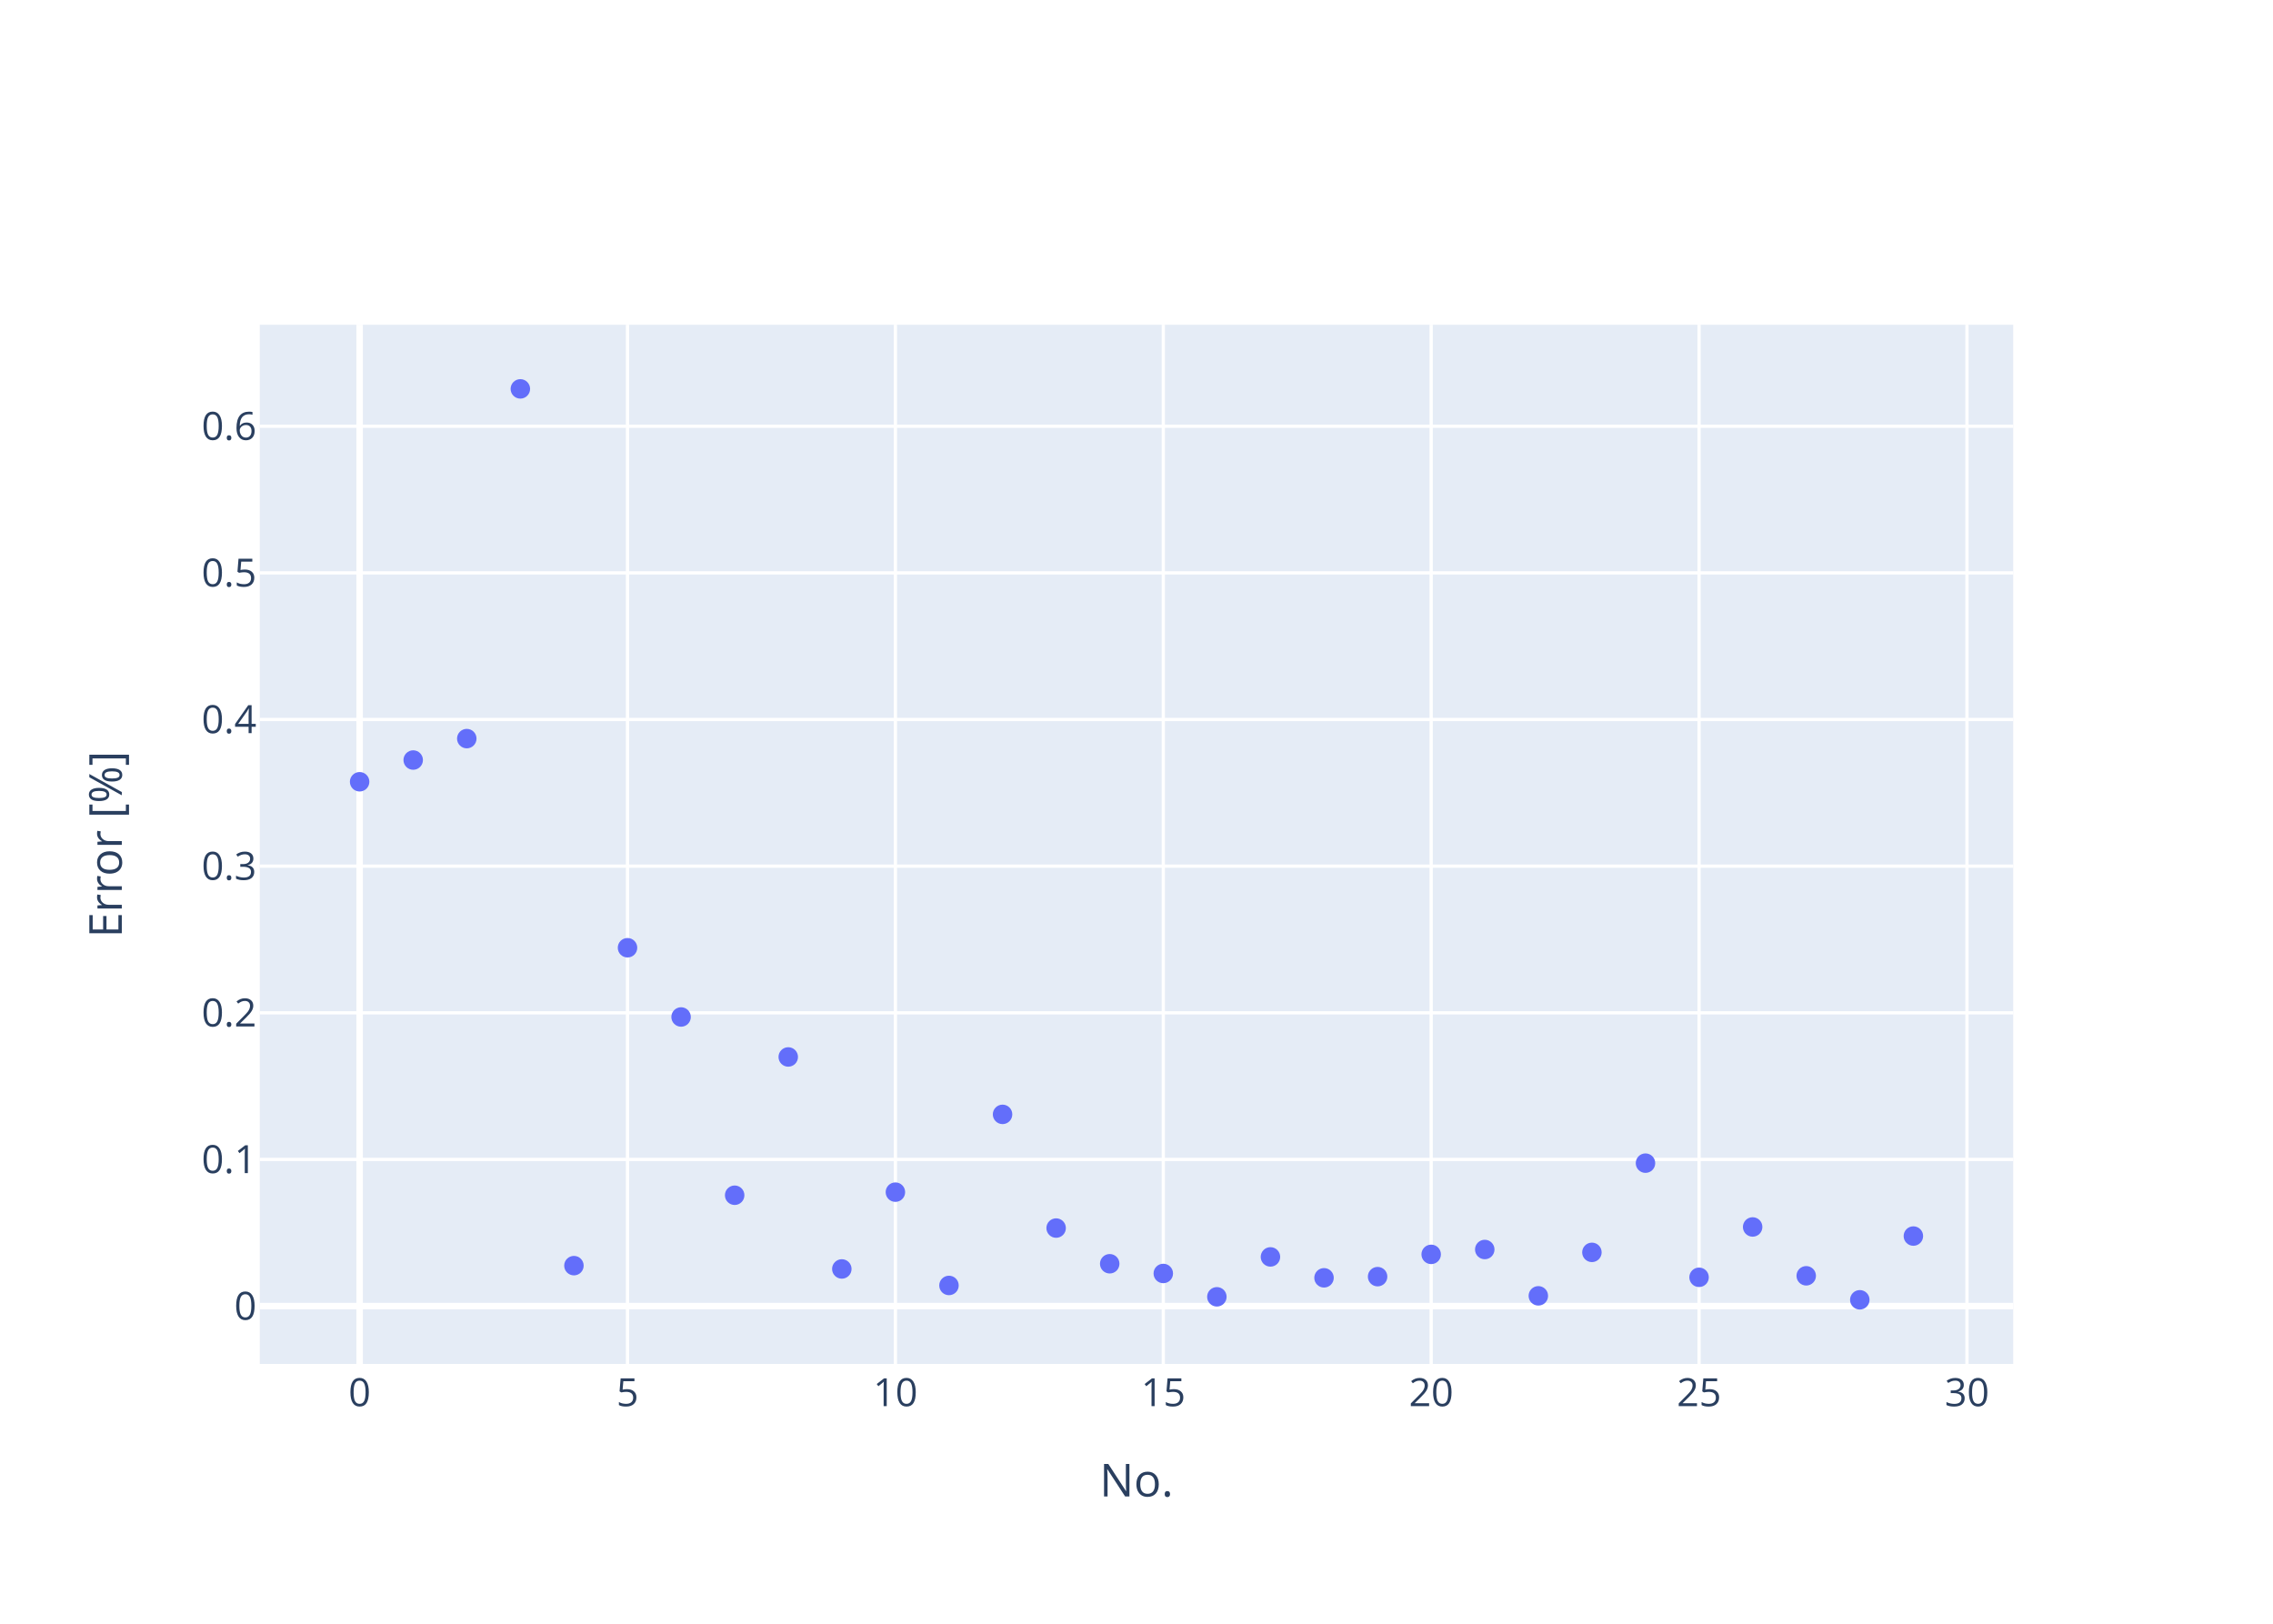
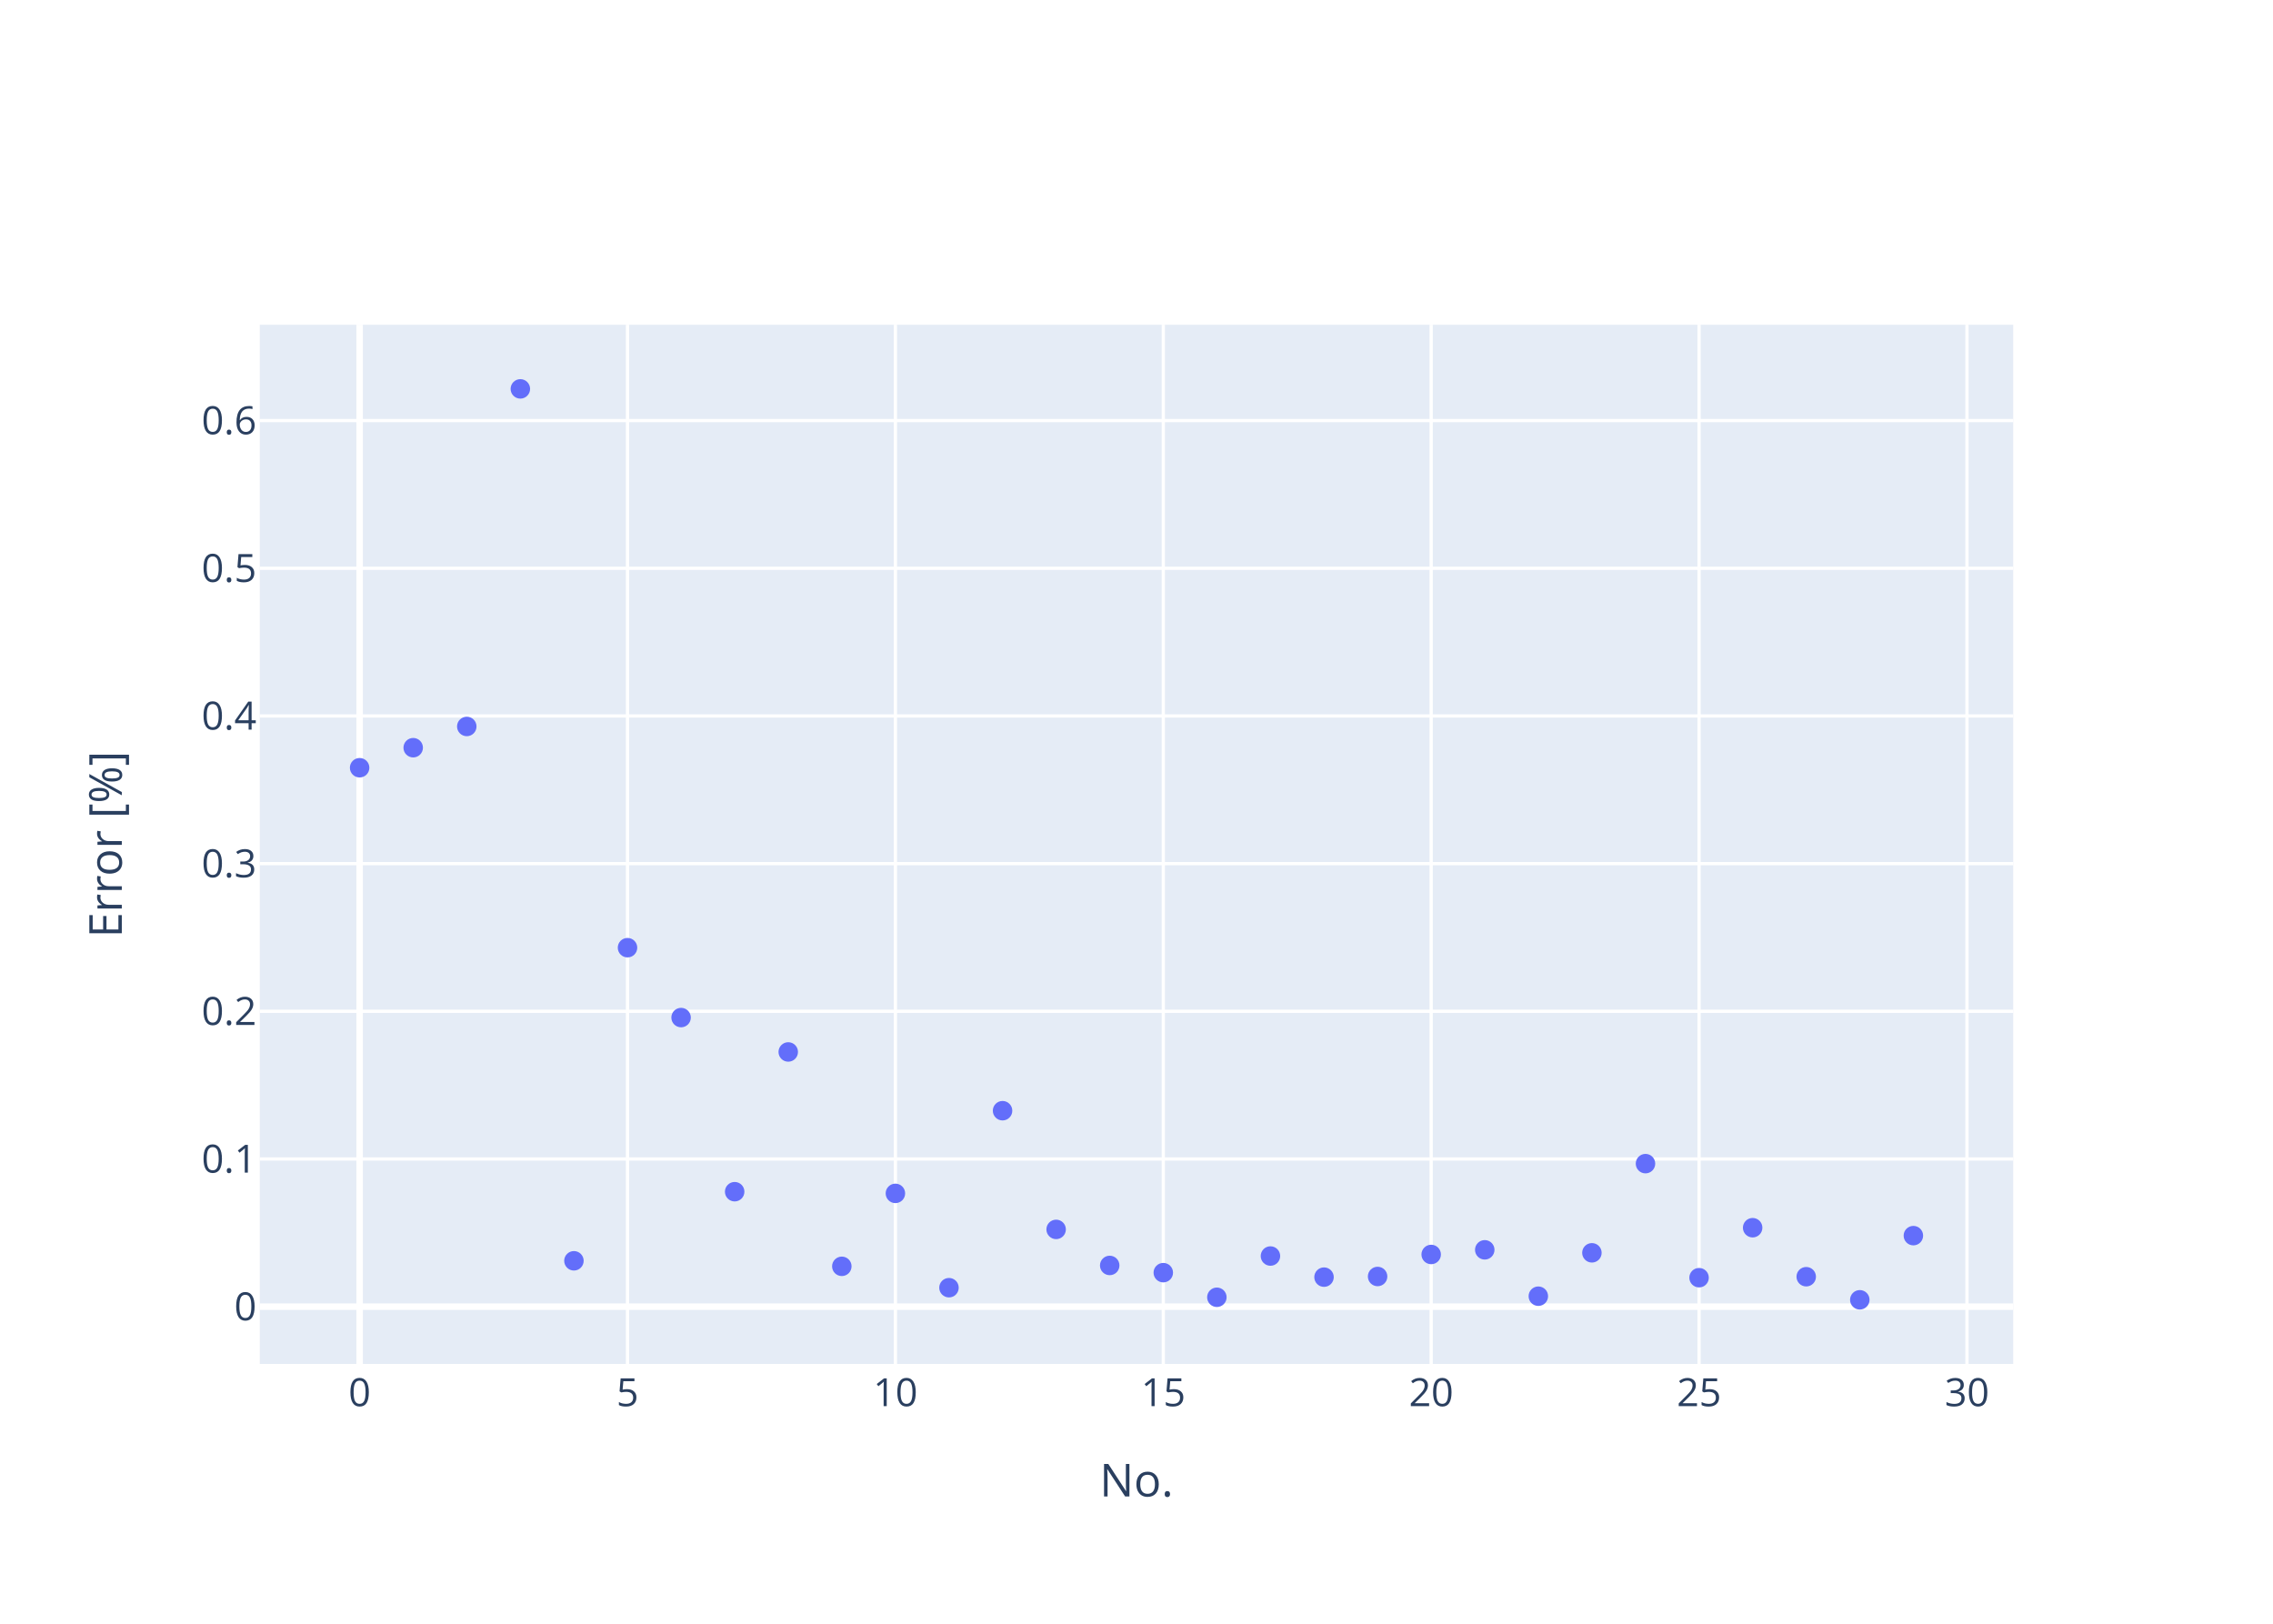
<svg xmlns="http://www.w3.org/2000/svg" class="main-svg" width="700" height="500" style="" viewBox="0 0 700 500">
  <rect x="0" y="0" width="700" height="500" style="fill: rgb(255, 255, 255); fill-opacity: 1;" />
-   <defs id="defs-e4c100">
+   <defs id="defs-149294">
    <g class="clips">
-       <clipPath id="clipe4c100xyplot" class="plotclip">
+       <clipPath id="clip149294xyplot" class="plotclip">
        <rect width="540" height="320" />
      </clipPath>
-       <clipPath class="axesclip" id="clipe4c100x">
+       <clipPath class="axesclip" id="clip149294x">
        <rect x="80" y="0" width="540" height="500" />
      </clipPath>
-       <clipPath class="axesclip" id="clipe4c100y">
+       <clipPath class="axesclip" id="clip149294y">
        <rect x="0" y="100" width="700" height="320" />
      </clipPath>
-       <clipPath class="axesclip" id="clipe4c100xy">
+       <clipPath class="axesclip" id="clip149294xy">
        <rect x="80" y="100" width="540" height="320" />
      </clipPath>
    </g>
    <g class="gradients" />
  </defs>
  <g class="bglayer">
    <rect class="bg" x="80" y="100" width="540" height="320" style="fill: rgb(229, 236, 246); fill-opacity: 1; stroke-width: 0;" />
  </g>
  <g class="layer-below">
    <g class="imagelayer" />
    <g class="shapelayer" />
  </g>
  <g class="cartesianlayer">
    <g class="subplot xy">
      <g class="layer-subplot">
        <g class="shapelayer" />
        <g class="imagelayer" />
      </g>
      <g class="gridlayer">
        <g class="x">
          <path class="xgrid crisp" transform="translate(193.25,0)" d="M0,100v320" style="stroke: rgb(255, 255, 255); stroke-opacity: 1; stroke-width: 1px;" />
          <path class="xgrid crisp" transform="translate(275.75,0)" d="M0,100v320" style="stroke: rgb(255, 255, 255); stroke-opacity: 1; stroke-width: 1px;" />
          <path class="xgrid crisp" transform="translate(358.25,0)" d="M0,100v320" style="stroke: rgb(255, 255, 255); stroke-opacity: 1; stroke-width: 1px;" />
          <path class="xgrid crisp" transform="translate(440.75,0)" d="M0,100v320" style="stroke: rgb(255, 255, 255); stroke-opacity: 1; stroke-width: 1px;" />
          <path class="xgrid crisp" transform="translate(523.25,0)" d="M0,100v320" style="stroke: rgb(255, 255, 255); stroke-opacity: 1; stroke-width: 1px;" />
          <path class="xgrid crisp" transform="translate(605.75,0)" d="M0,100v320" style="stroke: rgb(255, 255, 255); stroke-opacity: 1; stroke-width: 1px;" />
        </g>
        <g class="y">
-           <path class="ygrid crisp" transform="translate(0,357.03)" d="M80,0h540" style="stroke: rgb(255, 255, 255); stroke-opacity: 1; stroke-width: 1px;" />
-           <path class="ygrid crisp" transform="translate(0,311.88)" d="M80,0h540" style="stroke: rgb(255, 255, 255); stroke-opacity: 1; stroke-width: 1px;" />
-           <path class="ygrid crisp" transform="translate(0,266.72)" d="M80,0h540" style="stroke: rgb(255, 255, 255); stroke-opacity: 1; stroke-width: 1px;" />
-           <path class="ygrid crisp" transform="translate(0,221.56)" d="M80,0h540" style="stroke: rgb(255, 255, 255); stroke-opacity: 1; stroke-width: 1px;" />
-           <path class="ygrid crisp" transform="translate(0,176.41)" d="M80,0h540" style="stroke: rgb(255, 255, 255); stroke-opacity: 1; stroke-width: 1px;" />
-           <path class="ygrid crisp" transform="translate(0,131.25)" d="M80,0h540" style="stroke: rgb(255, 255, 255); stroke-opacity: 1; stroke-width: 1px;" />
+           <path class="ygrid crisp" transform="translate(0,356.89)" d="M80,0h540" style="stroke: rgb(255, 255, 255); stroke-opacity: 1; stroke-width: 1px;" />
+           <path class="ygrid crisp" transform="translate(0,311.41)" d="M80,0h540" style="stroke: rgb(255, 255, 255); stroke-opacity: 1; stroke-width: 1px;" />
+           <path class="ygrid crisp" transform="translate(0,265.94)" d="M80,0h540" style="stroke: rgb(255, 255, 255); stroke-opacity: 1; stroke-width: 1px;" />
+           <path class="ygrid crisp" transform="translate(0,220.46)" d="M80,0h540" style="stroke: rgb(255, 255, 255); stroke-opacity: 1; stroke-width: 1px;" />
+           <path class="ygrid crisp" transform="translate(0,174.99)" d="M80,0h540" style="stroke: rgb(255, 255, 255); stroke-opacity: 1; stroke-width: 1px;" />
+           <path class="ygrid crisp" transform="translate(0,129.51)" d="M80,0h540" style="stroke: rgb(255, 255, 255); stroke-opacity: 1; stroke-width: 1px;" />
        </g>
      </g>
      <g class="zerolinelayer">
        <path class="xzl zl crisp" transform="translate(110.75,0)" d="M0,100v320" style="stroke: rgb(255, 255, 255); stroke-opacity: 1; stroke-width: 2px;" />
-         <path class="yzl zl crisp" transform="translate(0,402.19)" d="M80,0h540" style="stroke: rgb(255, 255, 255); stroke-opacity: 1; stroke-width: 2px;" />
+         <path class="yzl zl crisp" transform="translate(0,402.36)" d="M80,0h540" style="stroke: rgb(255, 255, 255); stroke-opacity: 1; stroke-width: 2px;" />
      </g>
      <path class="xlines-below" />
      <path class="ylines-below" />
      <g class="overlines-below" />
      <g class="xaxislayer-below" />
      <g class="yaxislayer-below" />
      <g class="overaxes-below" />
-       <g class="plot" transform="translate(80,100)" clip-path="url('#clipe4c100xyplot')">
+       <g class="plot" transform="translate(80,100)" clip-path="url('#clip149294xyplot')">
        <g class="scatterlayer mlayer">
-           <g class="trace scatter trace3dbd76" style="stroke-miterlimit: 2; opacity: 1;">
+           <g class="trace scatter traced1aacd" style="stroke-miterlimit: 2; opacity: 1;">
            <g class="fills" />
            <g class="errorbars" />
            <g class="lines" />
            <g class="points">
-               <path class="point" transform="translate(30.75,140.73)" d="M3,0A3,3 0 1,1 0,-3A3,3 0 0,1 3,0Z" style="opacity: 1; stroke-width: 0px; fill: rgb(99, 110, 250); fill-opacity: 1;" />
-               <path class="point" transform="translate(47.25,134.04)" d="M3,0A3,3 0 1,1 0,-3A3,3 0 0,1 3,0Z" style="opacity: 1; stroke-width: 0px; fill: rgb(99, 110, 250); fill-opacity: 1;" />
-               <path class="point" transform="translate(63.75,127.44)" d="M3,0A3,3 0 1,1 0,-3A3,3 0 0,1 3,0Z" style="opacity: 1; stroke-width: 0px; fill: rgb(99, 110, 250); fill-opacity: 1;" />
+               <path class="point" transform="translate(30.75,136.41)" d="M3,0A3,3 0 1,1 0,-3A3,3 0 0,1 3,0Z" style="opacity: 1; stroke-width: 0px; fill: rgb(99, 110, 250); fill-opacity: 1;" />
+               <path class="point" transform="translate(47.25,130.24)" d="M3,0A3,3 0 1,1 0,-3A3,3 0 0,1 3,0Z" style="opacity: 1; stroke-width: 0px; fill: rgb(99, 110, 250); fill-opacity: 1;" />
+               <path class="point" transform="translate(63.75,123.7)" d="M3,0A3,3 0 1,1 0,-3A3,3 0 0,1 3,0Z" style="opacity: 1; stroke-width: 0px; fill: rgb(99, 110, 250); fill-opacity: 1;" />
              <path class="point" transform="translate(80.25,19.75)" d="M3,0A3,3 0 1,1 0,-3A3,3 0 0,1 3,0Z" style="opacity: 1; stroke-width: 0px; fill: rgb(99, 110, 250); fill-opacity: 1;" />
-               <path class="point" transform="translate(96.75,289.73)" d="M3,0A3,3 0 1,1 0,-3A3,3 0 0,1 3,0Z" style="opacity: 1; stroke-width: 0px; fill: rgb(99, 110, 250); fill-opacity: 1;" />
-               <path class="point" transform="translate(113.25,191.84)" d="M3,0A3,3 0 1,1 0,-3A3,3 0 0,1 3,0Z" style="opacity: 1; stroke-width: 0px; fill: rgb(99, 110, 250); fill-opacity: 1;" />
-               <path class="point" transform="translate(129.75,213.16)" d="M3,0A3,3 0 1,1 0,-3A3,3 0 0,1 3,0Z" style="opacity: 1; stroke-width: 0px; fill: rgb(99, 110, 250); fill-opacity: 1;" />
-               <path class="point" transform="translate(146.25,268.05)" d="M3,0A3,3 0 1,1 0,-3A3,3 0 0,1 3,0Z" style="opacity: 1; stroke-width: 0px; fill: rgb(99, 110, 250); fill-opacity: 1;" />
-               <path class="point" transform="translate(162.75,225.47)" d="M3,0A3,3 0 1,1 0,-3A3,3 0 0,1 3,0Z" style="opacity: 1; stroke-width: 0px; fill: rgb(99, 110, 250); fill-opacity: 1;" />
-               <path class="point" transform="translate(179.25,290.75)" d="M3,0A3,3 0 1,1 0,-3A3,3 0 0,1 3,0Z" style="opacity: 1; stroke-width: 0px; fill: rgb(99, 110, 250); fill-opacity: 1;" />
-               <path class="point" transform="translate(195.75,267.1)" d="M3,0A3,3 0 1,1 0,-3A3,3 0 0,1 3,0Z" style="opacity: 1; stroke-width: 0px; fill: rgb(99, 110, 250); fill-opacity: 1;" />
-               <path class="point" transform="translate(212.25,295.83)" d="M3,0A3,3 0 1,1 0,-3A3,3 0 0,1 3,0Z" style="opacity: 1; stroke-width: 0px; fill: rgb(99, 110, 250); fill-opacity: 1;" />
-               <path class="point" transform="translate(228.75,243.15)" d="M3,0A3,3 0 1,1 0,-3A3,3 0 0,1 3,0Z" style="opacity: 1; stroke-width: 0px; fill: rgb(99, 110, 250); fill-opacity: 1;" />
-               <path class="point" transform="translate(245.25,278.16)" d="M3,0A3,3 0 1,1 0,-3A3,3 0 0,1 3,0Z" style="opacity: 1; stroke-width: 0px; fill: rgb(99, 110, 250); fill-opacity: 1;" />
-               <path class="point" transform="translate(261.75,289.15)" d="M3,0A3,3 0 1,1 0,-3A3,3 0 0,1 3,0Z" style="opacity: 1; stroke-width: 0px; fill: rgb(99, 110, 250); fill-opacity: 1;" />
-               <path class="point" transform="translate(278.25,292.14)" d="M3,0A3,3 0 1,1 0,-3A3,3 0 0,1 3,0Z" style="opacity: 1; stroke-width: 0px; fill: rgb(99, 110, 250); fill-opacity: 1;" />
-               <path class="point" transform="translate(294.75,299.33)" d="M3,0A3,3 0 1,1 0,-3A3,3 0 0,1 3,0Z" style="opacity: 1; stroke-width: 0px; fill: rgb(99, 110, 250); fill-opacity: 1;" />
-               <path class="point" transform="translate(311.25,287.04)" d="M3,0A3,3 0 1,1 0,-3A3,3 0 0,1 3,0Z" style="opacity: 1; stroke-width: 0px; fill: rgb(99, 110, 250); fill-opacity: 1;" />
-               <path class="point" transform="translate(327.75,293.48)" d="M3,0A3,3 0 1,1 0,-3A3,3 0 0,1 3,0Z" style="opacity: 1; stroke-width: 0px; fill: rgb(99, 110, 250); fill-opacity: 1;" />
-               <path class="point" transform="translate(344.25,293.12)" d="M3,0A3,3 0 1,1 0,-3A3,3 0 0,1 3,0Z" style="opacity: 1; stroke-width: 0px; fill: rgb(99, 110, 250); fill-opacity: 1;" />
-               <path class="point" transform="translate(360.75,286.26)" d="M3,0A3,3 0 1,1 0,-3A3,3 0 0,1 3,0Z" style="opacity: 1; stroke-width: 0px; fill: rgb(99, 110, 250); fill-opacity: 1;" />
-               <path class="point" transform="translate(377.25,284.76)" d="M3,0A3,3 0 1,1 0,-3A3,3 0 0,1 3,0Z" style="opacity: 1; stroke-width: 0px; fill: rgb(99, 110, 250); fill-opacity: 1;" />
-               <path class="point" transform="translate(393.75,299.03)" d="M3,0A3,3 0 1,1 0,-3A3,3 0 0,1 3,0Z" style="opacity: 1; stroke-width: 0px; fill: rgb(99, 110, 250); fill-opacity: 1;" />
-               <path class="point" transform="translate(410.25,285.64)" d="M3,0A3,3 0 1,1 0,-3A3,3 0 0,1 3,0Z" style="opacity: 1; stroke-width: 0px; fill: rgb(99, 110, 250); fill-opacity: 1;" />
-               <path class="point" transform="translate(426.75,258.17)" d="M3,0A3,3 0 1,1 0,-3A3,3 0 0,1 3,0Z" style="opacity: 1; stroke-width: 0px; fill: rgb(99, 110, 250); fill-opacity: 1;" />
-               <path class="point" transform="translate(443.25,293.32)" d="M3,0A3,3 0 1,1 0,-3A3,3 0 0,1 3,0Z" style="opacity: 1; stroke-width: 0px; fill: rgb(99, 110, 250); fill-opacity: 1;" />
-               <path class="point" transform="translate(459.75,277.82)" d="M3,0A3,3 0 1,1 0,-3A3,3 0 0,1 3,0Z" style="opacity: 1; stroke-width: 0px; fill: rgb(99, 110, 250); fill-opacity: 1;" />
-               <path class="point" transform="translate(476.25,292.86)" d="M3,0A3,3 0 1,1 0,-3A3,3 0 0,1 3,0Z" style="opacity: 1; stroke-width: 0px; fill: rgb(99, 110, 250); fill-opacity: 1;" />
+               <path class="point" transform="translate(96.75,288.24)" d="M3,0A3,3 0 1,1 0,-3A3,3 0 0,1 3,0Z" style="opacity: 1; stroke-width: 0px; fill: rgb(99, 110, 250); fill-opacity: 1;" />
+               <path class="point" transform="translate(113.25,191.82)" d="M3,0A3,3 0 1,1 0,-3A3,3 0 0,1 3,0Z" style="opacity: 1; stroke-width: 0px; fill: rgb(99, 110, 250); fill-opacity: 1;" />
+               <path class="point" transform="translate(129.75,213.34)" d="M3,0A3,3 0 1,1 0,-3A3,3 0 0,1 3,0Z" style="opacity: 1; stroke-width: 0px; fill: rgb(99, 110, 250); fill-opacity: 1;" />
+               <path class="point" transform="translate(146.25,266.96)" d="M3,0A3,3 0 1,1 0,-3A3,3 0 0,1 3,0Z" style="opacity: 1; stroke-width: 0px; fill: rgb(99, 110, 250); fill-opacity: 1;" />
+               <path class="point" transform="translate(162.75,223.93)" d="M3,0A3,3 0 1,1 0,-3A3,3 0 0,1 3,0Z" style="opacity: 1; stroke-width: 0px; fill: rgb(99, 110, 250); fill-opacity: 1;" />
+               <path class="point" transform="translate(179.25,289.94)" d="M3,0A3,3 0 1,1 0,-3A3,3 0 0,1 3,0Z" style="opacity: 1; stroke-width: 0px; fill: rgb(99, 110, 250); fill-opacity: 1;" />
+               <path class="point" transform="translate(195.75,267.48)" d="M3,0A3,3 0 1,1 0,-3A3,3 0 0,1 3,0Z" style="opacity: 1; stroke-width: 0px; fill: rgb(99, 110, 250); fill-opacity: 1;" />
+               <path class="point" transform="translate(212.25,296.52)" d="M3,0A3,3 0 1,1 0,-3A3,3 0 0,1 3,0Z" style="opacity: 1; stroke-width: 0px; fill: rgb(99, 110, 250); fill-opacity: 1;" />
+               <path class="point" transform="translate(228.75,242.02)" d="M3,0A3,3 0 1,1 0,-3A3,3 0 0,1 3,0Z" style="opacity: 1; stroke-width: 0px; fill: rgb(99, 110, 250); fill-opacity: 1;" />
+               <path class="point" transform="translate(245.25,278.57)" d="M3,0A3,3 0 1,1 0,-3A3,3 0 0,1 3,0Z" style="opacity: 1; stroke-width: 0px; fill: rgb(99, 110, 250); fill-opacity: 1;" />
+               <path class="point" transform="translate(261.75,289.67)" d="M3,0A3,3 0 1,1 0,-3A3,3 0 0,1 3,0Z" style="opacity: 1; stroke-width: 0px; fill: rgb(99, 110, 250); fill-opacity: 1;" />
+               <path class="point" transform="translate(278.25,291.89)" d="M3,0A3,3 0 1,1 0,-3A3,3 0 0,1 3,0Z" style="opacity: 1; stroke-width: 0px; fill: rgb(99, 110, 250); fill-opacity: 1;" />
+               <path class="point" transform="translate(294.75,299.47)" d="M3,0A3,3 0 1,1 0,-3A3,3 0 0,1 3,0Z" style="opacity: 1; stroke-width: 0px; fill: rgb(99, 110, 250); fill-opacity: 1;" />
+               <path class="point" transform="translate(311.25,286.77)" d="M3,0A3,3 0 1,1 0,-3A3,3 0 0,1 3,0Z" style="opacity: 1; stroke-width: 0px; fill: rgb(99, 110, 250); fill-opacity: 1;" />
+               <path class="point" transform="translate(327.75,293.27)" d="M3,0A3,3 0 1,1 0,-3A3,3 0 0,1 3,0Z" style="opacity: 1; stroke-width: 0px; fill: rgb(99, 110, 250); fill-opacity: 1;" />
+               <path class="point" transform="translate(344.25,293.07)" d="M3,0A3,3 0 1,1 0,-3A3,3 0 0,1 3,0Z" style="opacity: 1; stroke-width: 0px; fill: rgb(99, 110, 250); fill-opacity: 1;" />
+               <path class="point" transform="translate(360.75,286.29)" d="M3,0A3,3 0 1,1 0,-3A3,3 0 0,1 3,0Z" style="opacity: 1; stroke-width: 0px; fill: rgb(99, 110, 250); fill-opacity: 1;" />
+               <path class="point" transform="translate(377.25,284.86)" d="M3,0A3,3 0 1,1 0,-3A3,3 0 0,1 3,0Z" style="opacity: 1; stroke-width: 0px; fill: rgb(99, 110, 250); fill-opacity: 1;" />
+               <path class="point" transform="translate(393.75,299.14)" d="M3,0A3,3 0 1,1 0,-3A3,3 0 0,1 3,0Z" style="opacity: 1; stroke-width: 0px; fill: rgb(99, 110, 250); fill-opacity: 1;" />
+               <path class="point" transform="translate(410.25,285.78)" d="M3,0A3,3 0 1,1 0,-3A3,3 0 0,1 3,0Z" style="opacity: 1; stroke-width: 0px; fill: rgb(99, 110, 250); fill-opacity: 1;" />
+               <path class="point" transform="translate(426.75,258.32)" d="M3,0A3,3 0 1,1 0,-3A3,3 0 0,1 3,0Z" style="opacity: 1; stroke-width: 0px; fill: rgb(99, 110, 250); fill-opacity: 1;" />
+               <path class="point" transform="translate(443.25,293.44)" d="M3,0A3,3 0 1,1 0,-3A3,3 0 0,1 3,0Z" style="opacity: 1; stroke-width: 0px; fill: rgb(99, 110, 250); fill-opacity: 1;" />
+               <path class="point" transform="translate(459.75,278.05)" d="M3,0A3,3 0 1,1 0,-3A3,3 0 0,1 3,0Z" style="opacity: 1; stroke-width: 0px; fill: rgb(99, 110, 250); fill-opacity: 1;" />
+               <path class="point" transform="translate(476.25,293.14)" d="M3,0A3,3 0 1,1 0,-3A3,3 0 0,1 3,0Z" style="opacity: 1; stroke-width: 0px; fill: rgb(99, 110, 250); fill-opacity: 1;" />
              <path class="point" transform="translate(492.75,300.25)" d="M3,0A3,3 0 1,1 0,-3A3,3 0 0,1 3,0Z" style="opacity: 1; stroke-width: 0px; fill: rgb(99, 110, 250); fill-opacity: 1;" />
-               <path class="point" transform="translate(509.25,280.62)" d="M3,0A3,3 0 1,1 0,-3A3,3 0 0,1 3,0Z" style="opacity: 1; stroke-width: 0px; fill: rgb(99, 110, 250); fill-opacity: 1;" />
+               <path class="point" transform="translate(509.25,280.49)" d="M3,0A3,3 0 1,1 0,-3A3,3 0 0,1 3,0Z" style="opacity: 1; stroke-width: 0px; fill: rgb(99, 110, 250); fill-opacity: 1;" />
            </g>
            <g class="text" />
          </g>
        </g>
      </g>
      <g class="overplot" />
      <path class="xlines-above crisp" d="M0,0" style="fill: none;" />
      <path class="ylines-above crisp" d="M0,0" style="fill: none;" />
      <g class="overlines-above" />
      <g class="xaxislayer-above">
        <g class="xtick">
          <text text-anchor="middle" x="0" y="433" transform="translate(110.75,0)" style="font-family: 'Open Sans', verdana, arial, sans-serif; font-size: 12px; fill: rgb(42, 63, 95); fill-opacity: 1; white-space: pre;">0</text>
        </g>
        <g class="xtick">
          <text text-anchor="middle" x="0" y="433" transform="translate(193.25,0)" style="font-family: 'Open Sans', verdana, arial, sans-serif; font-size: 12px; fill: rgb(42, 63, 95); fill-opacity: 1; white-space: pre;">5</text>
        </g>
        <g class="xtick">
          <text text-anchor="middle" x="0" y="433" transform="translate(275.75,0)" style="font-family: 'Open Sans', verdana, arial, sans-serif; font-size: 12px; fill: rgb(42, 63, 95); fill-opacity: 1; white-space: pre;">10</text>
        </g>
        <g class="xtick">
          <text text-anchor="middle" x="0" y="433" transform="translate(358.25,0)" style="font-family: 'Open Sans', verdana, arial, sans-serif; font-size: 12px; fill: rgb(42, 63, 95); fill-opacity: 1; white-space: pre;">15</text>
        </g>
        <g class="xtick">
          <text text-anchor="middle" x="0" y="433" transform="translate(440.75,0)" style="font-family: 'Open Sans', verdana, arial, sans-serif; font-size: 12px; fill: rgb(42, 63, 95); fill-opacity: 1; white-space: pre;">20</text>
        </g>
        <g class="xtick">
          <text text-anchor="middle" x="0" y="433" transform="translate(523.25,0)" style="font-family: 'Open Sans', verdana, arial, sans-serif; font-size: 12px; fill: rgb(42, 63, 95); fill-opacity: 1; white-space: pre;">25</text>
        </g>
        <g class="xtick">
          <text text-anchor="middle" x="0" y="433" transform="translate(605.75,0)" style="font-family: 'Open Sans', verdana, arial, sans-serif; font-size: 12px; fill: rgb(42, 63, 95); fill-opacity: 1; white-space: pre;">30</text>
        </g>
      </g>
      <g class="yaxislayer-above">
        <g class="ytick">
-           <text text-anchor="end" x="79" y="4.2" transform="translate(0,402.19)" style="font-family: 'Open Sans', verdana, arial, sans-serif; font-size: 12px; fill: rgb(42, 63, 95); fill-opacity: 1; white-space: pre;">0</text>
+           <text text-anchor="end" x="79" y="4.2" transform="translate(0,402.36)" style="font-family: 'Open Sans', verdana, arial, sans-serif; font-size: 12px; fill: rgb(42, 63, 95); fill-opacity: 1; white-space: pre;">0</text>
        </g>
        <g class="ytick">
-           <text text-anchor="end" x="79" y="4.2" transform="translate(0,357.03)" style="font-family: 'Open Sans', verdana, arial, sans-serif; font-size: 12px; fill: rgb(42, 63, 95); fill-opacity: 1; white-space: pre;">0.1</text>
+           <text text-anchor="end" x="79" y="4.2" transform="translate(0,356.89)" style="font-family: 'Open Sans', verdana, arial, sans-serif; font-size: 12px; fill: rgb(42, 63, 95); fill-opacity: 1; white-space: pre;">0.1</text>
        </g>
        <g class="ytick">
-           <text text-anchor="end" x="79" y="4.2" transform="translate(0,311.88)" style="font-family: 'Open Sans', verdana, arial, sans-serif; font-size: 12px; fill: rgb(42, 63, 95); fill-opacity: 1; white-space: pre;">0.2</text>
+           <text text-anchor="end" x="79" y="4.2" transform="translate(0,311.41)" style="font-family: 'Open Sans', verdana, arial, sans-serif; font-size: 12px; fill: rgb(42, 63, 95); fill-opacity: 1; white-space: pre;">0.2</text>
        </g>
        <g class="ytick">
-           <text text-anchor="end" x="79" y="4.2" transform="translate(0,266.72)" style="font-family: 'Open Sans', verdana, arial, sans-serif; font-size: 12px; fill: rgb(42, 63, 95); fill-opacity: 1; white-space: pre;">0.3</text>
+           <text text-anchor="end" x="79" y="4.2" transform="translate(0,265.94)" style="font-family: 'Open Sans', verdana, arial, sans-serif; font-size: 12px; fill: rgb(42, 63, 95); fill-opacity: 1; white-space: pre;">0.3</text>
        </g>
        <g class="ytick">
-           <text text-anchor="end" x="79" y="4.2" transform="translate(0,221.56)" style="font-family: 'Open Sans', verdana, arial, sans-serif; font-size: 12px; fill: rgb(42, 63, 95); fill-opacity: 1; white-space: pre;">0.4</text>
+           <text text-anchor="end" x="79" y="4.2" transform="translate(0,220.46)" style="font-family: 'Open Sans', verdana, arial, sans-serif; font-size: 12px; fill: rgb(42, 63, 95); fill-opacity: 1; white-space: pre;">0.4</text>
        </g>
        <g class="ytick">
-           <text text-anchor="end" x="79" y="4.2" transform="translate(0,176.41)" style="font-family: 'Open Sans', verdana, arial, sans-serif; font-size: 12px; fill: rgb(42, 63, 95); fill-opacity: 1; white-space: pre;">0.5</text>
+           <text text-anchor="end" x="79" y="4.2" transform="translate(0,174.99)" style="font-family: 'Open Sans', verdana, arial, sans-serif; font-size: 12px; fill: rgb(42, 63, 95); fill-opacity: 1; white-space: pre;">0.5</text>
        </g>
        <g class="ytick">
-           <text text-anchor="end" x="79" y="4.2" transform="translate(0,131.25)" style="font-family: 'Open Sans', verdana, arial, sans-serif; font-size: 12px; fill: rgb(42, 63, 95); fill-opacity: 1; white-space: pre;">0.6</text>
+           <text text-anchor="end" x="79" y="4.2" transform="translate(0,129.51)" style="font-family: 'Open Sans', verdana, arial, sans-serif; font-size: 12px; fill: rgb(42, 63, 95); fill-opacity: 1; white-space: pre;">0.6</text>
        </g>
      </g>
      <g class="overaxes-above" />
    </g>
  </g>
  <g class="polarlayer" />
  <g class="ternarylayer" />
  <g class="geolayer" />
  <g class="funnelarealayer" />
  <g class="pielayer" />
  <g class="treemaplayer" />
  <g class="sunburstlayer" />
  <g class="glimages" />
-   <defs id="topdefs-e4c100">
+   <defs id="topdefs-149294">
    <g class="clips" />
  </defs>
  <g class="layer-above">
    <g class="imagelayer" />
    <g class="shapelayer" />
  </g>
  <g class="infolayer">
    <g class="g-gtitle" />
    <g class="g-xtitle">
      <text class="xtitle" x="350" y="460.8" text-anchor="middle" style="font-family: 'Open Sans', verdana, arial, sans-serif; font-size: 14px; fill: rgb(42, 63, 95); opacity: 1; font-weight: normal; white-space: pre;">No.</text>
    </g>
    <g class="g-ytitle">
      <text class="ytitle" transform="rotate(-90,37.5125,260)" x="37.513" y="260" text-anchor="middle" style="font-family: 'Open Sans', verdana, arial, sans-serif; font-size: 14px; fill: rgb(42, 63, 95); opacity: 1; font-weight: normal; white-space: pre;">Error [%]</text>
    </g>
  </g>
</svg>
